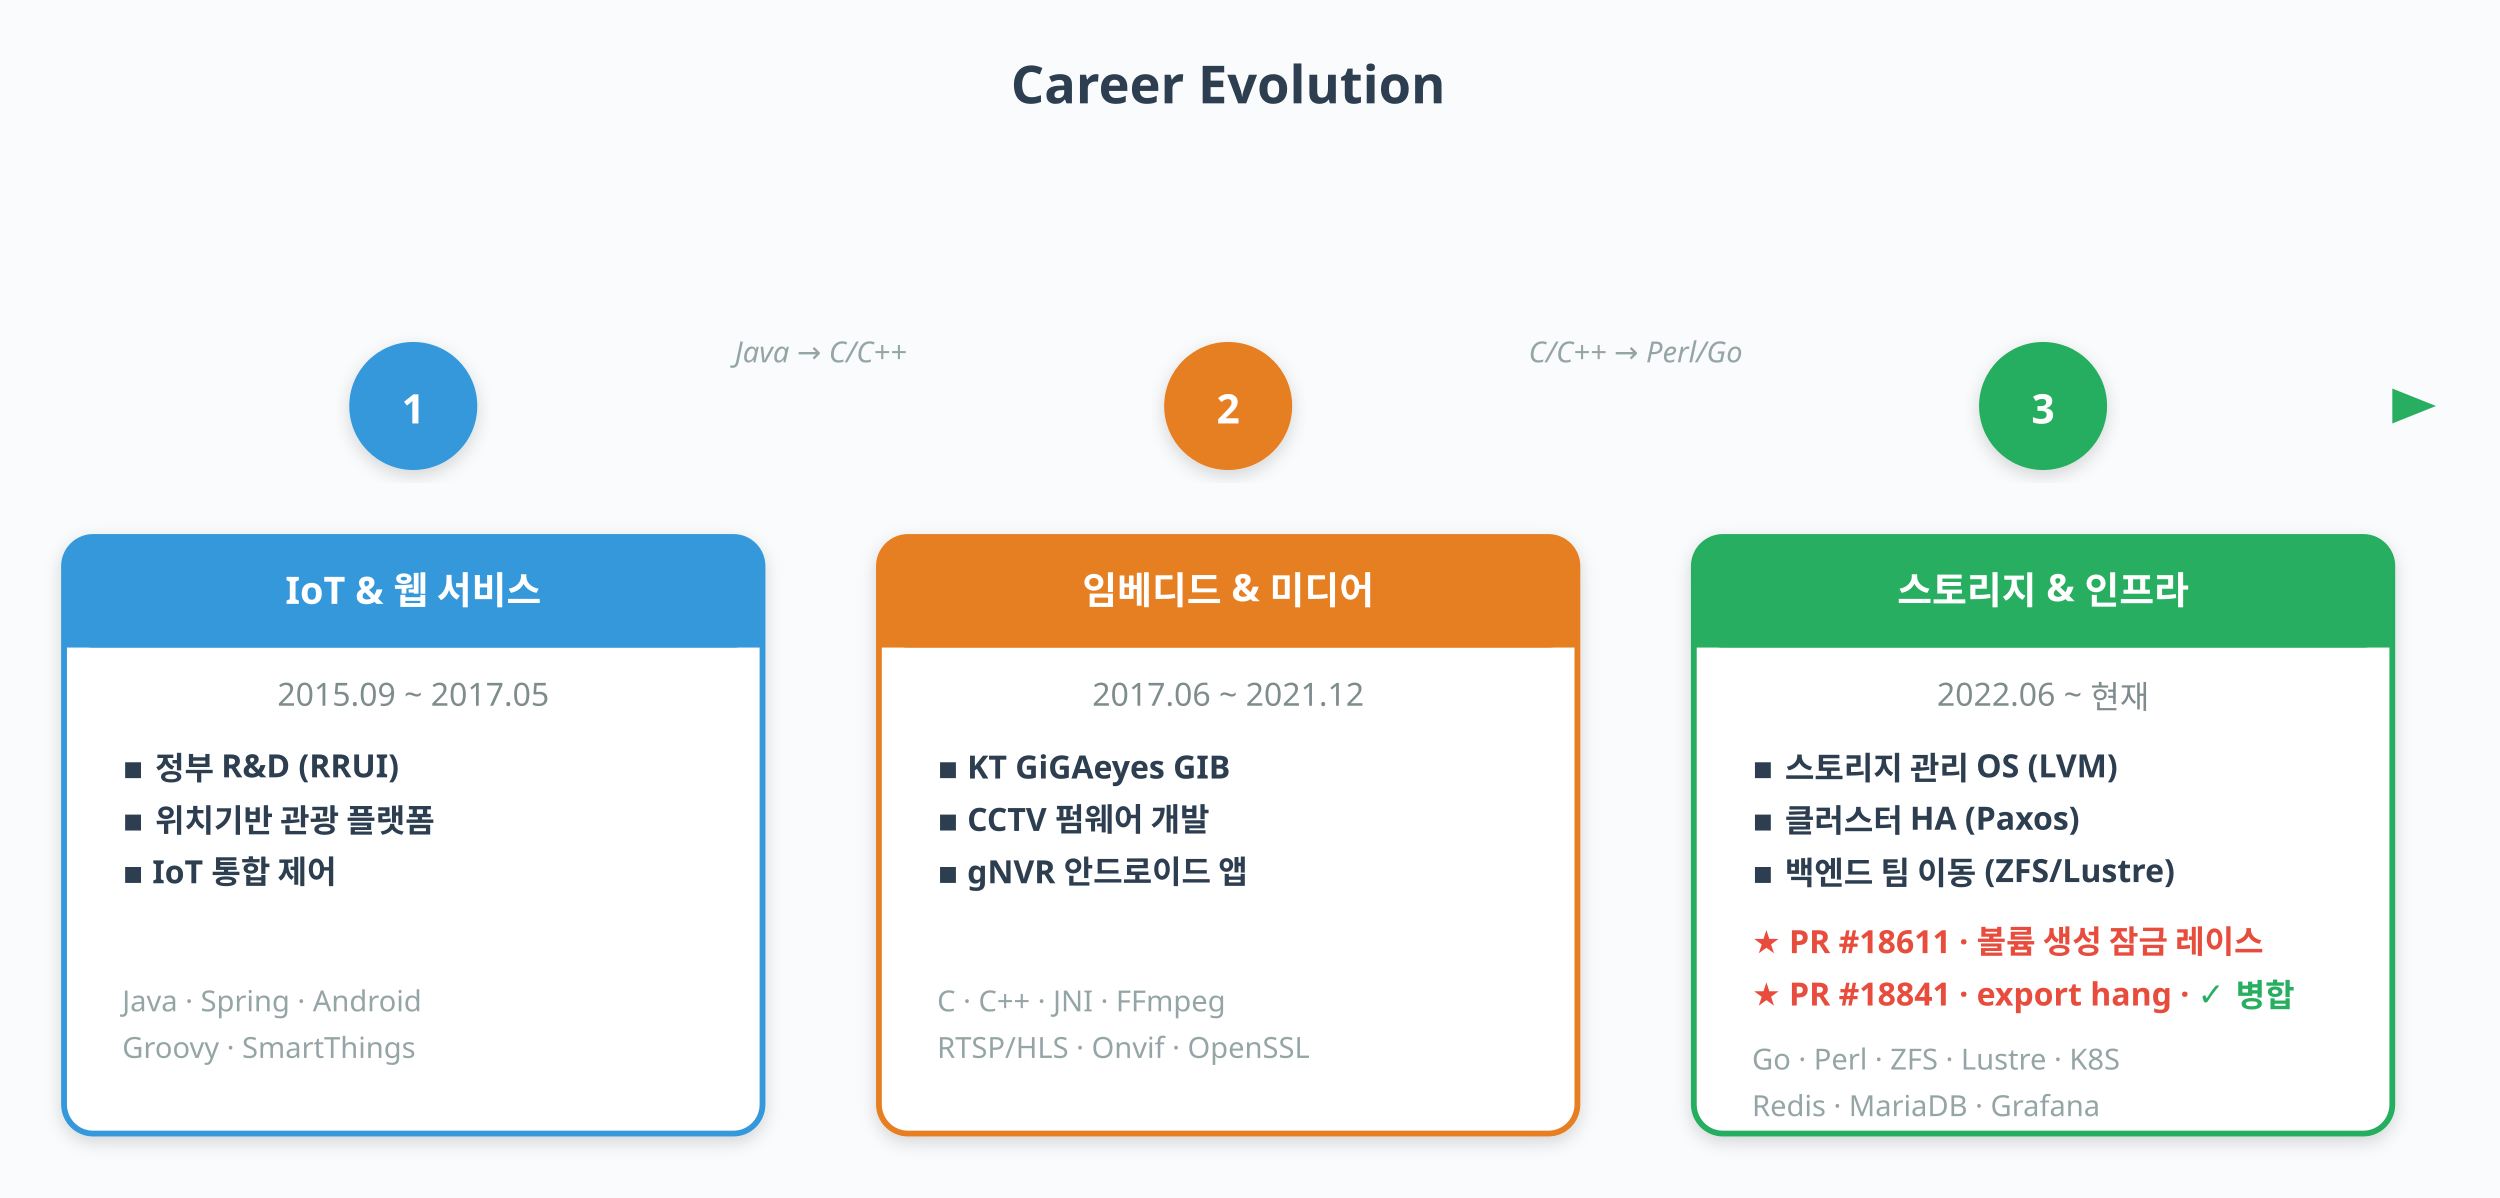
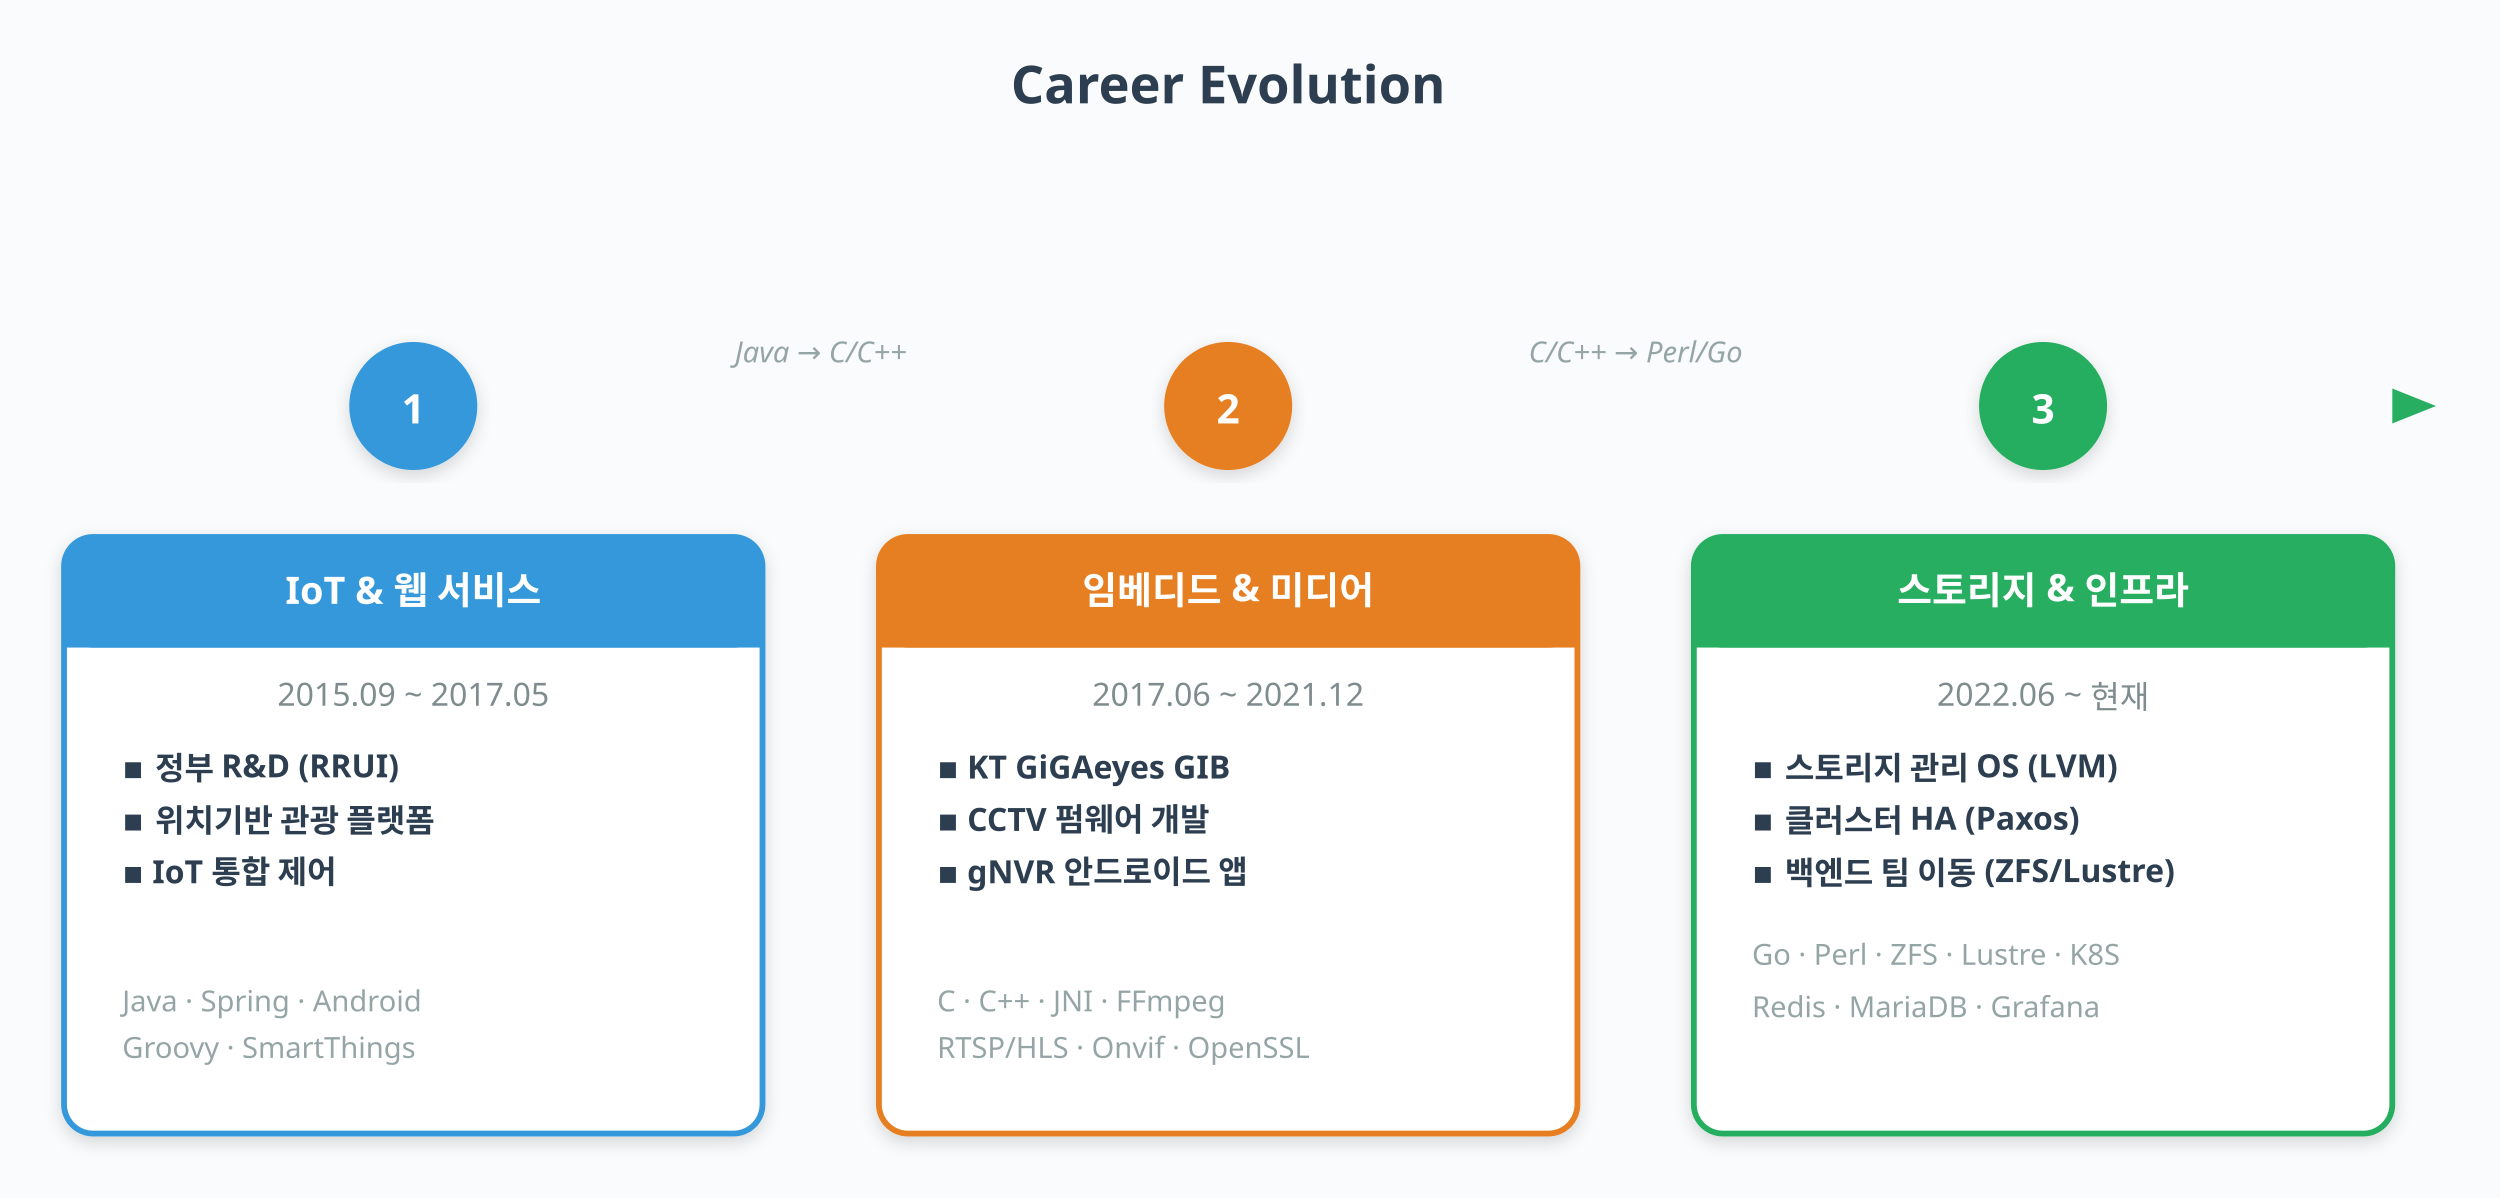
<svg xmlns="http://www.w3.org/2000/svg" width="859" viewBox="38 0.5 859 411.5" font-family="'Segoe UI', system-ui, -apple-system, sans-serif">
  <style>text{font-family:'Noto Sans KR', 'Apple SD Gothic Neo', 'Malgun Gothic', system-ui, sans-serif;}</style>
  <rect x="38" y="0.5" width="859" height="411.5" fill="#ffffff" />
  <defs>
    <linearGradient id="grad1" x1="0%" y1="0%" x2="100%" y2="0%">
      <stop offset="0%" style="stop-color:#3498db;stop-opacity:1" />
      <stop offset="33%" style="stop-color:#9b59b6;stop-opacity:1" />
      <stop offset="66%" style="stop-color:#e67e22;stop-opacity:1" />
      <stop offset="100%" style="stop-color:#27ae60;stop-opacity:1" />
    </linearGradient>
    <filter id="shadow1">
      <feDropShadow dx="0" dy="2" stdDeviation="3" flood-opacity="0.15" />
    </filter>
  </defs>
  <rect width="920" height="475" fill="#fafbfc" rx="12" />
  <text x="460" y="36" text-anchor="middle" font-size="18" font-weight="700" fill="#2c3e50">Career Evolution</text>
  <line x1="60" y1="140" x2="860" y2="140" stroke="url(#grad1)" stroke-width="4" stroke-linecap="round" />
  <polygon points="860,134 875,140 860,146" fill="#27ae60" />
  <circle cx="180" cy="140" r="22" fill="#3498db" filter="url(#shadow1)" />
  <text x="180" y="146" text-anchor="middle" font-size="14" font-weight="700" fill="white">1</text>
  <rect x="60" y="185" width="240" height="205" rx="10" fill="white" stroke="#3498db" stroke-width="2" filter="url(#shadow1)" />
  <rect x="60" y="185" width="240" height="38" rx="10" fill="#3498db" />
  <rect x="60" y="210" width="240" height="13" fill="#3498db" />
  <text x="180" y="208" text-anchor="middle" font-size="13" font-weight="700" fill="white">IoT &amp; 웹 서비스</text>
  <text x="180" y="243" text-anchor="middle" font-size="11" fill="#7f8c8d">2015.09 ~ 2017.05</text>
  <text x="80" y="268" font-size="11" fill="#2c3e50" font-weight="600">▪ 정부 R&amp;D (RRUI)</text>
  <text x="80" y="286" font-size="11" fill="#2c3e50" font-weight="600">▪ 위치기반 관광 플랫폼</text>
  <text x="80" y="304" font-size="11" fill="#2c3e50" font-weight="600">▪ IoT 통합 제어</text>
  <text x="80" y="348" font-size="10" fill="#95a5a6">Java · Spring · Android</text>
  <text x="80" y="364" font-size="10" fill="#95a5a6">Groovy · SmartThings</text>
  <circle cx="460" cy="140" r="22" fill="#e67e22" filter="url(#shadow1)" />
  <text x="460" y="146" text-anchor="middle" font-size="14" font-weight="700" fill="white">2</text>
  <rect x="340" y="185" width="240" height="205" rx="10" fill="white" stroke="#e67e22" stroke-width="2" filter="url(#shadow1)" />
  <rect x="340" y="185" width="240" height="38" rx="10" fill="#e67e22" />
  <rect x="340" y="210" width="240" height="13" fill="#e67e22" />
  <text x="460" y="208" text-anchor="middle" font-size="13" font-weight="700" fill="white">임베디드 &amp; 미디어</text>
  <text x="460" y="243" text-anchor="middle" font-size="11" fill="#7f8c8d">2017.06 ~ 2021.12</text>
  <text x="360" y="268" font-size="11" fill="#2c3e50" font-weight="600">▪ KT GiGAeyes GIB</text>
  <text x="360" y="286" font-size="11" fill="#2c3e50" font-weight="600">▪ CCTV 펌웨어 개발</text>
  <text x="360" y="304" font-size="11" fill="#2c3e50" font-weight="600">▪ gNVR 안드로이드 앱</text>
  <text x="360" y="348" font-size="10" fill="#95a5a6">C · C++ · JNI · FFmpeg</text>
  <text x="360" y="364" font-size="10" fill="#95a5a6">RTSP/HLS · Onvif · OpenSSL</text>
  <circle cx="740" cy="140" r="22" fill="#27ae60" filter="url(#shadow1)" />
  <text x="740" y="146" text-anchor="middle" font-size="14" font-weight="700" fill="white">3</text>
  <rect x="620" y="185" width="240" height="205" rx="10" fill="white" stroke="#27ae60" stroke-width="2" filter="url(#shadow1)" />
  <rect x="620" y="185" width="240" height="38" rx="10" fill="#27ae60" />
  <rect x="620" y="210" width="240" height="13" fill="#27ae60" />
  <text x="740" y="208" text-anchor="middle" font-size="13" font-weight="700" fill="white">스토리지 &amp; 인프라</text>
  <text x="740" y="243" text-anchor="middle" font-size="11" fill="#7f8c8d">2022.06 ~ 현재</text>
  <text x="640" y="268" font-size="11" fill="#2c3e50" font-weight="600">▪ 스토리지 관리 OS (LVM)</text>
  <text x="640" y="286" font-size="11" fill="#2c3e50" font-weight="600">▪ 클러스터 HA (Paxos)</text>
  <text x="640" y="304" font-size="11" fill="#2c3e50" font-weight="600">▪ 백엔드 팀 이동 (ZFS/Lustre)</text>
-   <text x="640" y="328" font-size="11" fill="#e74c3c" font-weight="700">★ PR #18611 · 볼륨 생성 잠금 레이스</text>
-   <text x="640" y="346" font-size="11" fill="#e74c3c" font-weight="700">★ PR #18841 · export hang · <tspan fill="#27ae60">✓ 병합</tspan>
-   </text>
-   <text x="640" y="368" font-size="10" fill="#95a5a6">Go · Perl · ZFS · Lustre · K8S</text>
-   <text x="640" y="384" font-size="10" fill="#95a5a6">Redis · MariaDB · Grafana</text>
+   <text x="640" y="332" font-size="10" fill="#95a5a6">Go · Perl · ZFS · Lustre · K8S</text>
+   <text x="640" y="350" font-size="10" fill="#95a5a6">Redis · MariaDB · Grafana</text>
  <text x="320" y="125" text-anchor="middle" font-size="10" fill="#95a5a6" font-style="italic">Java → C/C++</text>
  <text x="600" y="125" text-anchor="middle" font-size="10" fill="#95a5a6" font-style="italic">C/C++ → Perl/Go</text>
</svg>
